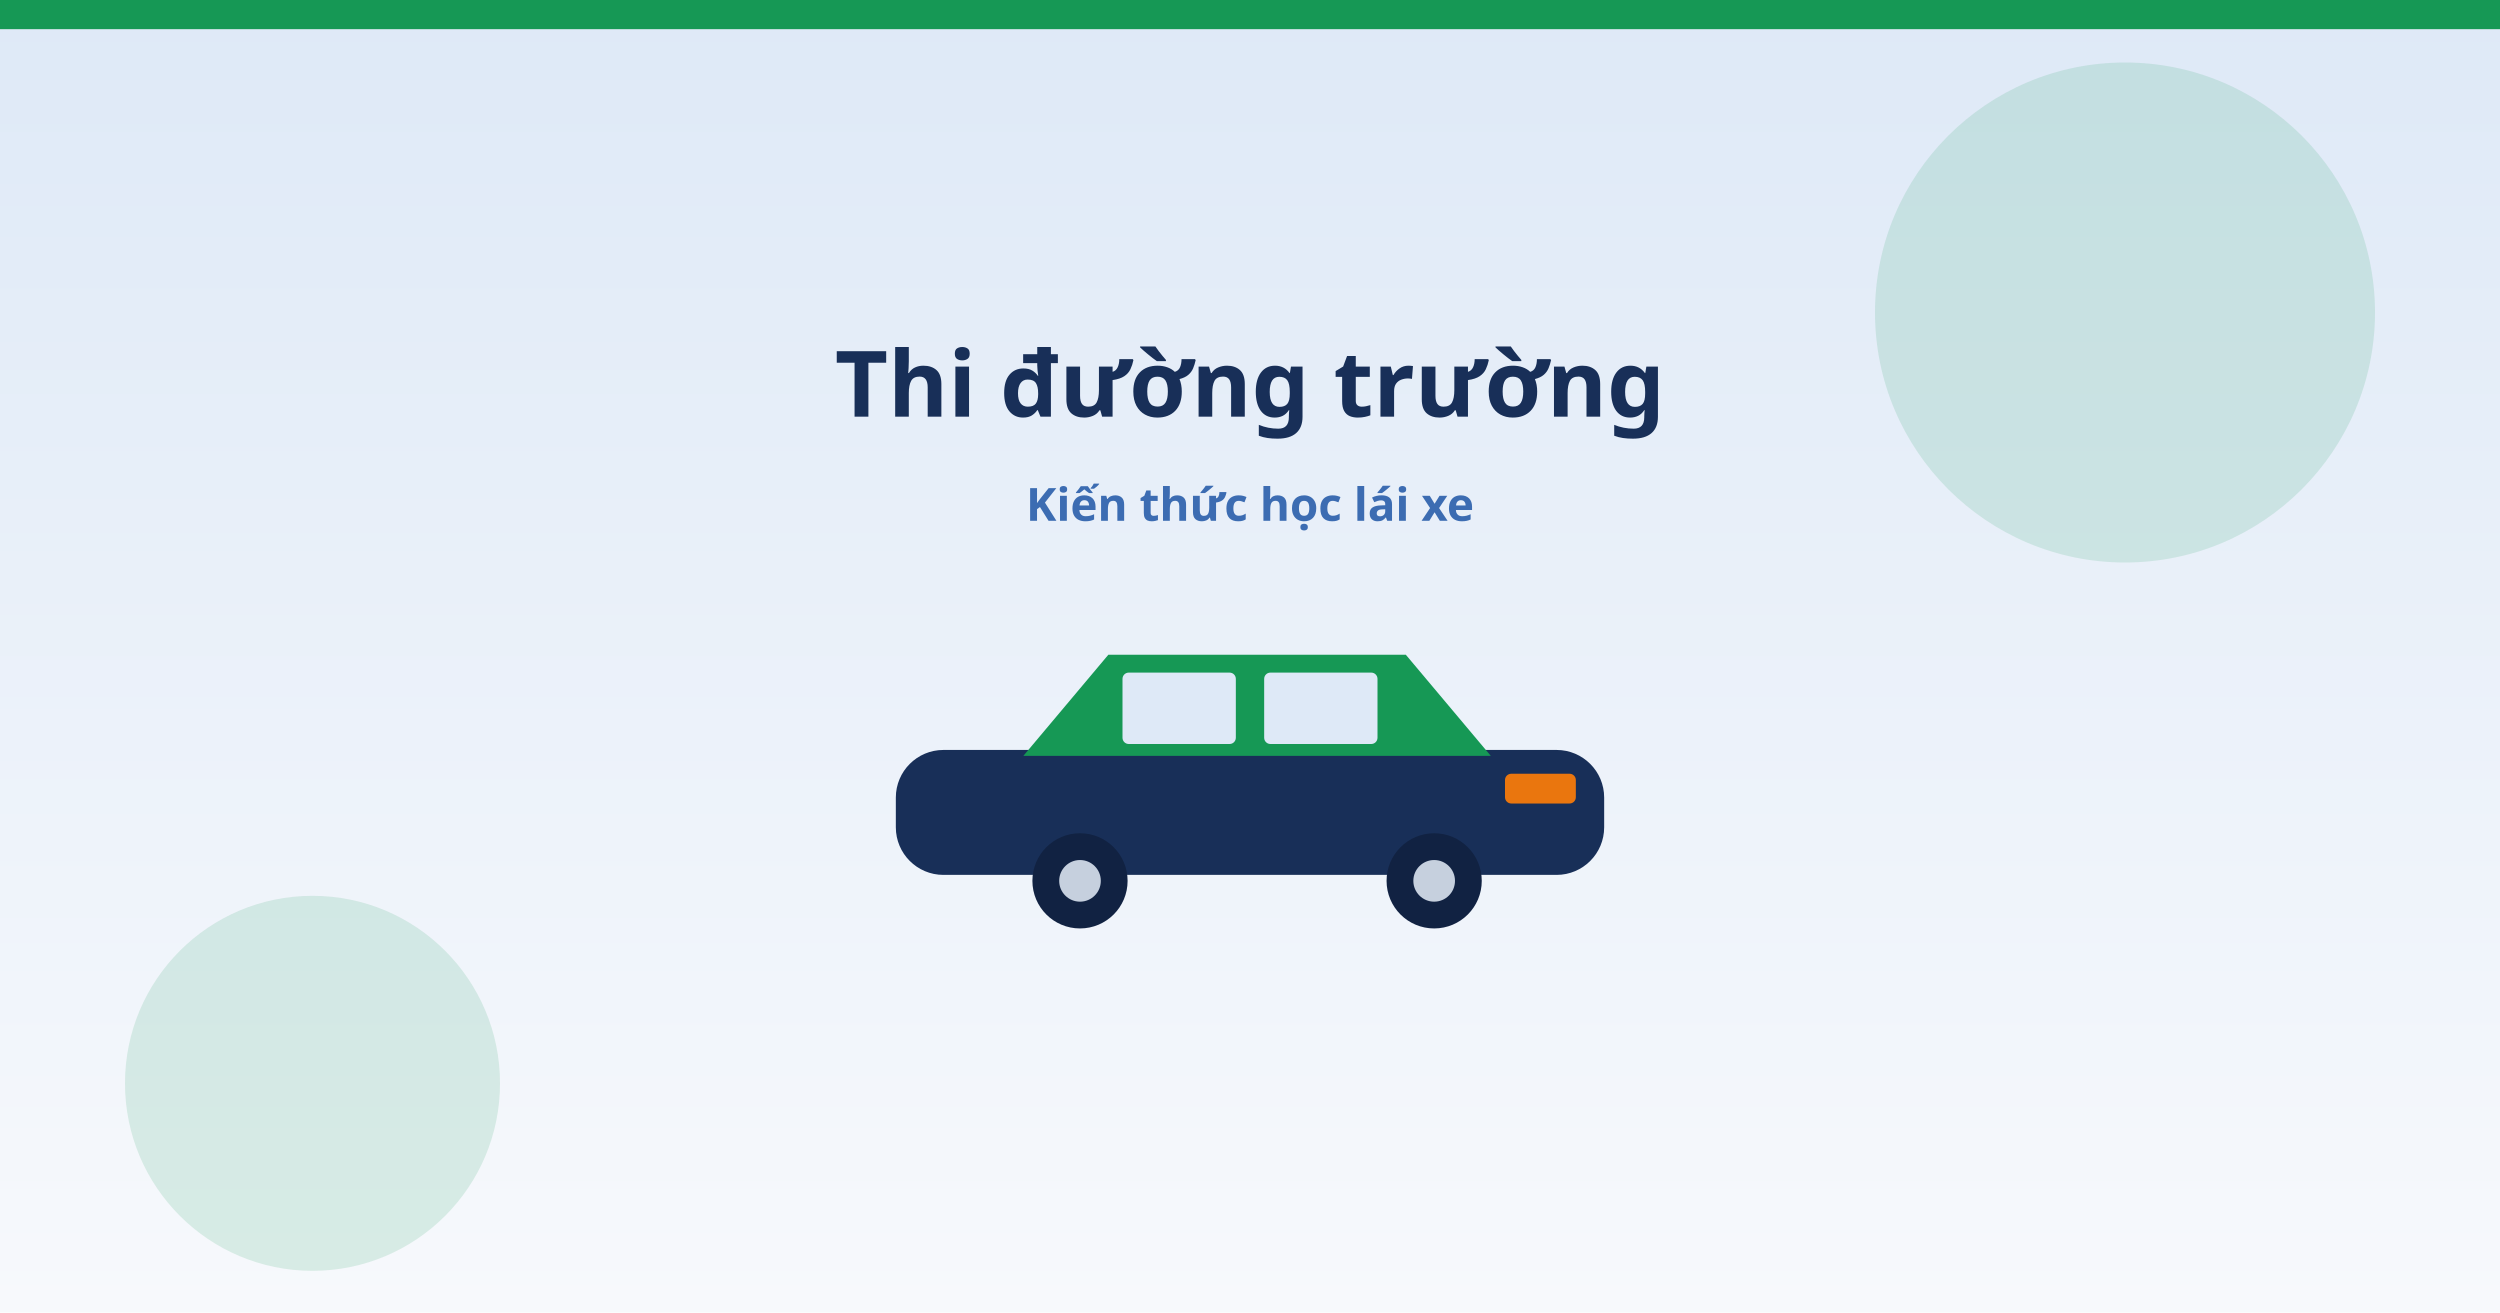
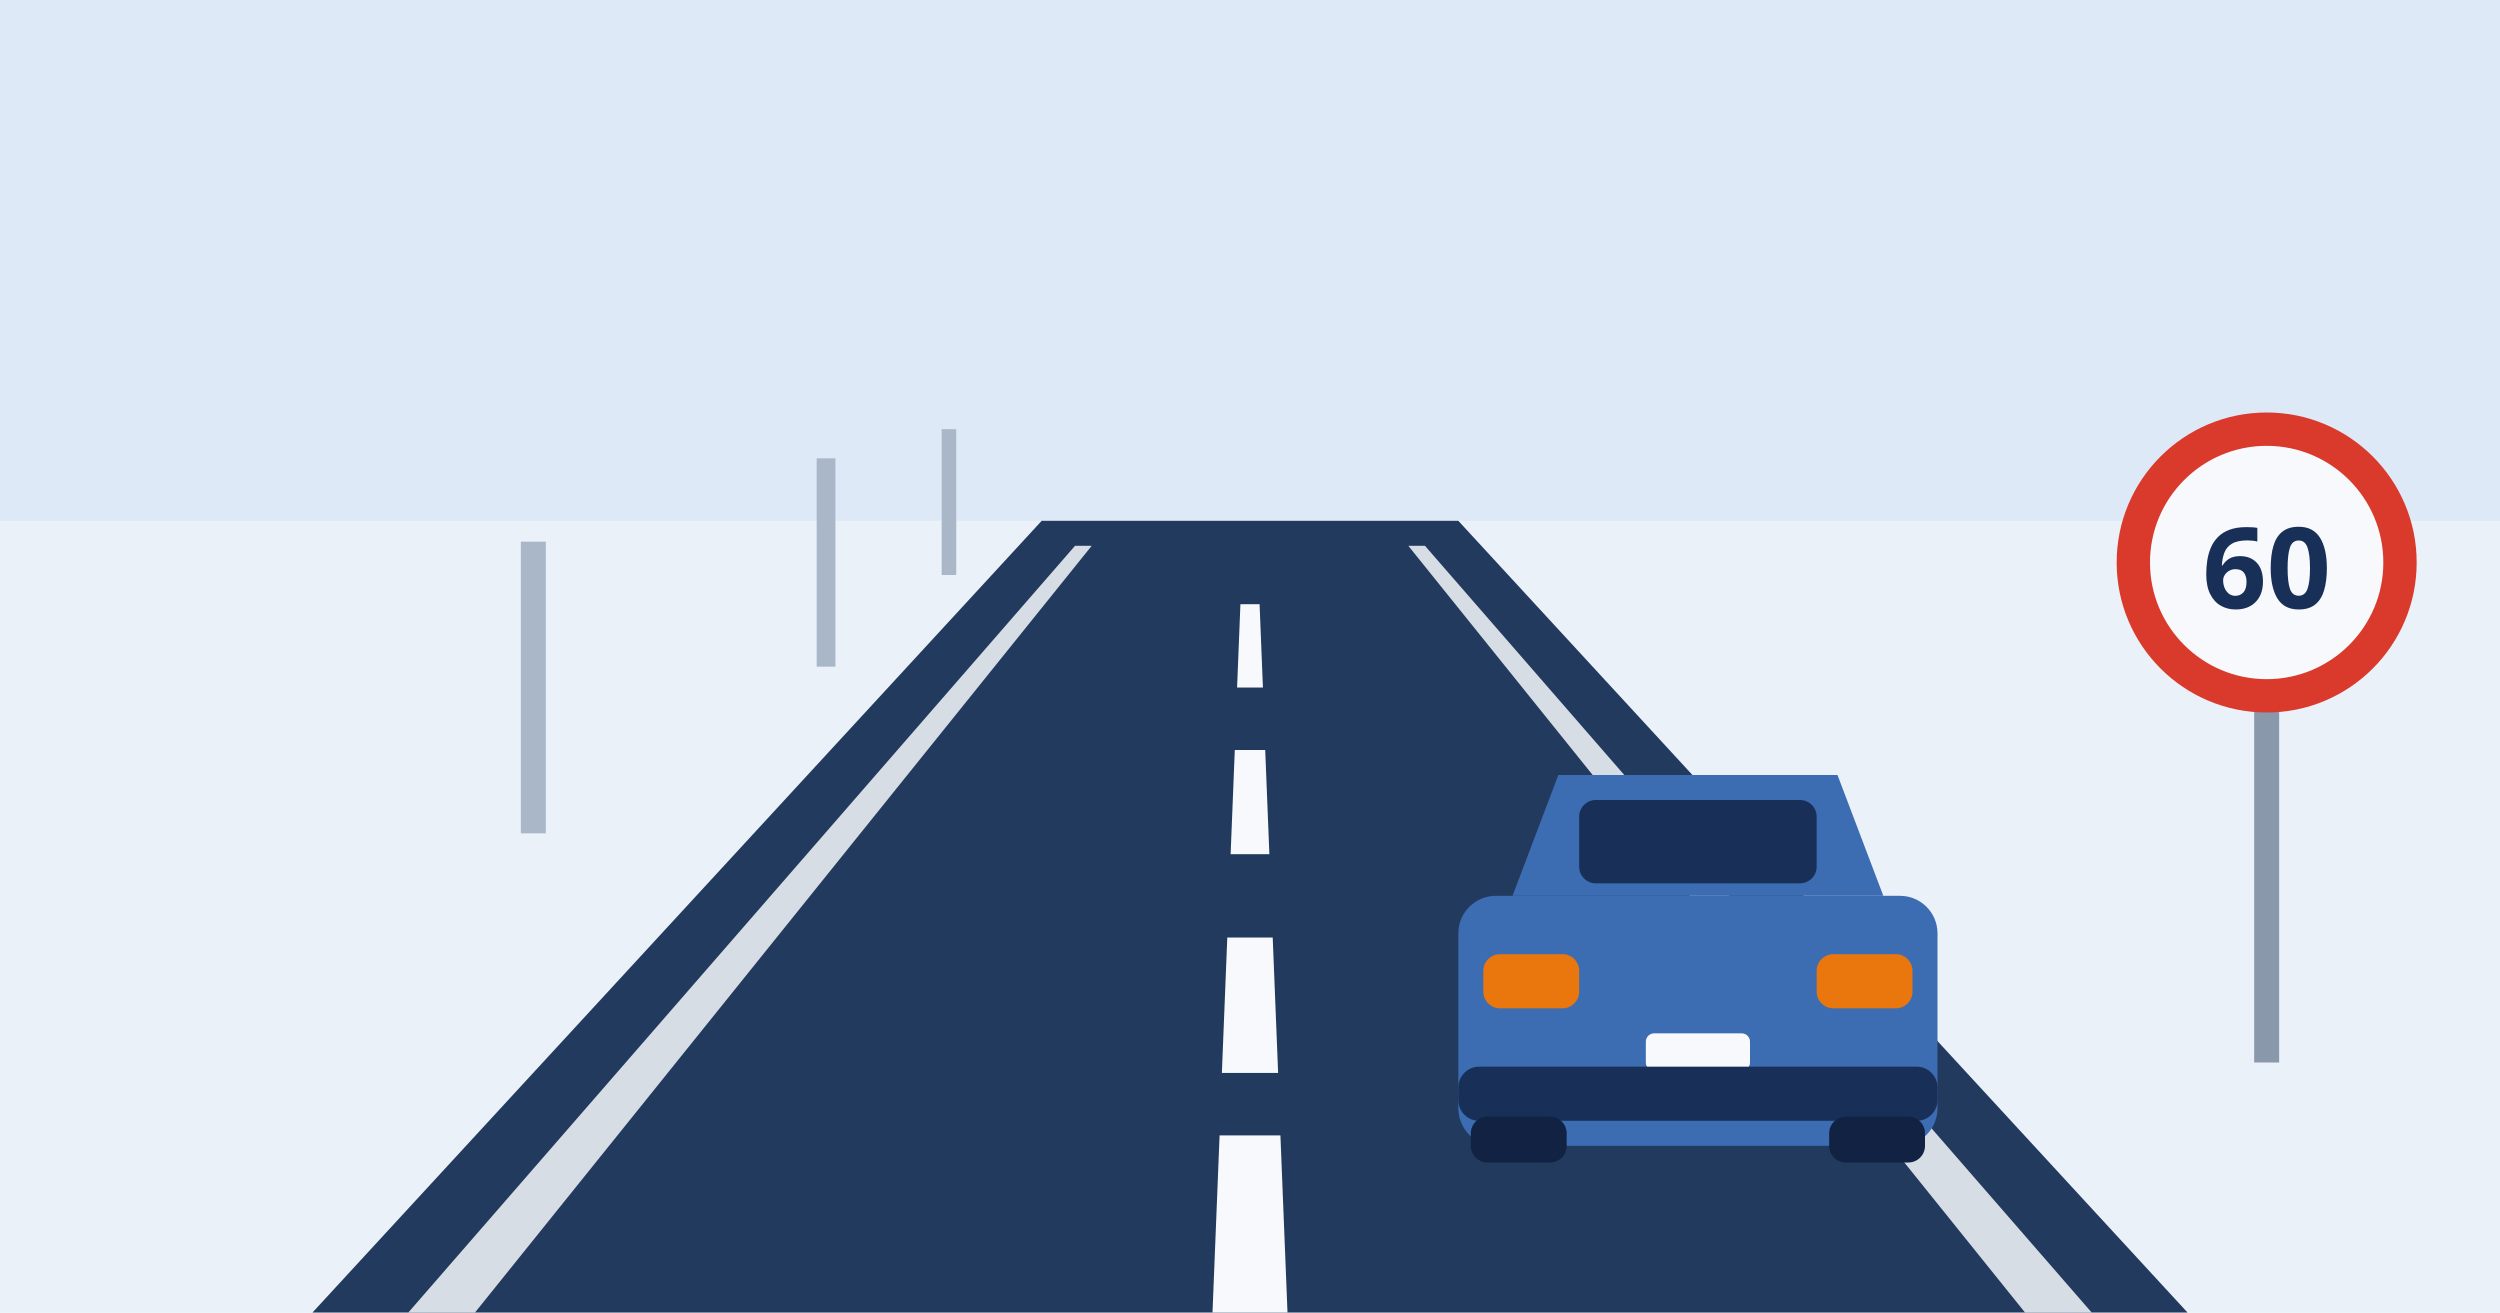
- <svg xmlns="http://www.w3.org/2000/svg" viewBox="0 0 1200 630" width="1200" height="630" role="img" aria-label="Thi đường trường">
-   <defs>
-     <linearGradient id="skyGrad" x1="0" y1="0" x2="0" y2="1">
-       <stop offset="0%" stop-color="#DEE9F7" />
-       <stop offset="100%" stop-color="#F7F9FC" />
-     </linearGradient>
-     <linearGradient id="navyGrad" x1="0" y1="0" x2="1" y2="1">
-       <stop offset="0%" stop-color="#182F58" />
-       <stop offset="100%" stop-color="#112242" />
-     </linearGradient>
-   </defs>
-   <rect width="1200" height="630" fill="url(#skyGrad)" />
-   <rect x="0" y="0" width="1200" height="14" fill="#169855" />
-   <circle cx="1020" cy="150" r="120" fill="#169855" opacity="0.14" />
-   <circle cx="150" cy="520" r="90" fill="#169855" opacity="0.14" />
-   <g transform="translate(430 300)">
-     <rect x="0" y="59.976" width="340" height="59.976" rx="22.848" fill="#182F58" />
-     <path d="M 61.2 62.832 L 102 14.28 L 244.8 14.28 L 285.6 62.832 Z" fill="#169855" />
-     <rect x="108.8" y="22.848" width="54.4" height="34.272" rx="3" fill="#DEE9F7" />
-     <rect x="176.8" y="22.848" width="54.4" height="34.272" rx="3" fill="#DEE9F7" />
-     <circle cx="88.4" cy="122.808" r="22.848" fill="#112242" />
-     <circle cx="88.4" cy="122.808" r="9.996" fill="#C6D0DE" />
-     <circle cx="258.4" cy="122.808" r="22.848" fill="#112242" />
-     <circle cx="258.4" cy="122.808" r="9.996" fill="#C6D0DE" />
-     <rect x="292.4" y="71.4" width="34" height="14.28" rx="3" fill="#EA760E" />
-   </g>
-   <text x="600" y="200" text-anchor="middle" font-family="system-ui, sans-serif" font-size="44" font-weight="700" fill="#182F58">Thi đường trường</text>
-   <text x="600" y="250" text-anchor="middle" font-family="system-ui, sans-serif" font-size="22" font-weight="600" fill="#3C6CB2">Kiến thức học lái xe</text>
+ <svg xmlns="http://www.w3.org/2000/svg" viewBox="0 0 1200 630" width="1200" height="630" role="img" aria-label="Đường quốc lộ chạy về phía chân trời với vạch kẻ đứt giữa đường, một xe con nhìn từ phía sau và biển báo tốc độ 60 bên phải">
+   <rect width="1200" height="630" fill="#DEE9F7" />
+   <rect y="250" width="1200" height="380" fill="#EAF1F8" />
+   <path d="M150 630 L500 250 L700 250 L1050 630 Z" fill="#223A5E" />
+   <path d="M196 630 L228 630 L524 262 L516 262 Z" fill="#F7F9FC" opacity="0.85" />
+   <path d="M1004 630 L972 630 L676 262 L684 262 Z" fill="#F7F9FC" opacity="0.85" />
+   <path d="M595.4 290 L604.6 290 L606.2 330 L593.8 330 Z" fill="#F7F9FC" />
+   <path d="M592.7 360 L607.3 360 L609.3 410 L590.7 410 Z" fill="#F7F9FC" />
+   <path d="M589.1 450 L610.9 450 L613.5 515 L586.5 515 Z" fill="#F7F9FC" />
+   <path d="M585.4 545 L614.6 545 L618 630 L582 630 Z" fill="#F7F9FC" />
+   <rect x="250" y="260" width="12" height="140" fill="#A9B7C9" />
+   <rect x="392" y="220" width="9" height="100" fill="#A9B7C9" />
+   <rect x="452" y="206" width="7" height="70" fill="#A9B7C9" />
+   <path d="M726 430 L748 372 L882 372 L904 430 Z" fill="#3C6CB2" />
+   <rect x="758" y="384" width="114" height="40" rx="8" fill="#182F58" />
+   <rect x="700" y="430" width="230" height="120" rx="18" fill="#3C6CB2" />
+   <rect x="712" y="458" width="46" height="26" rx="8" fill="#EA760E" />
+   <rect x="872" y="458" width="46" height="26" rx="8" fill="#EA760E" />
+   <rect x="790" y="496" width="50" height="18" rx="4" fill="#F7F9FC" />
+   <rect x="700" y="512" width="230" height="26" rx="10" fill="#182F58" />
+   <rect x="706" y="536" width="46" height="22" rx="8" fill="#112242" />
+   <rect x="878" y="536" width="46" height="22" rx="8" fill="#112242" />
+   <rect x="1082" y="300" width="12" height="210" fill="#8A98AC" />
+   <circle cx="1088" cy="270" r="64" fill="#F7F9FC" stroke="#D93A2B" stroke-width="16" />
+   <text x="1088" y="292" text-anchor="middle" font-family="system-ui, sans-serif" font-size="54" font-weight="700" fill="#182F58">60</text>
</svg>
